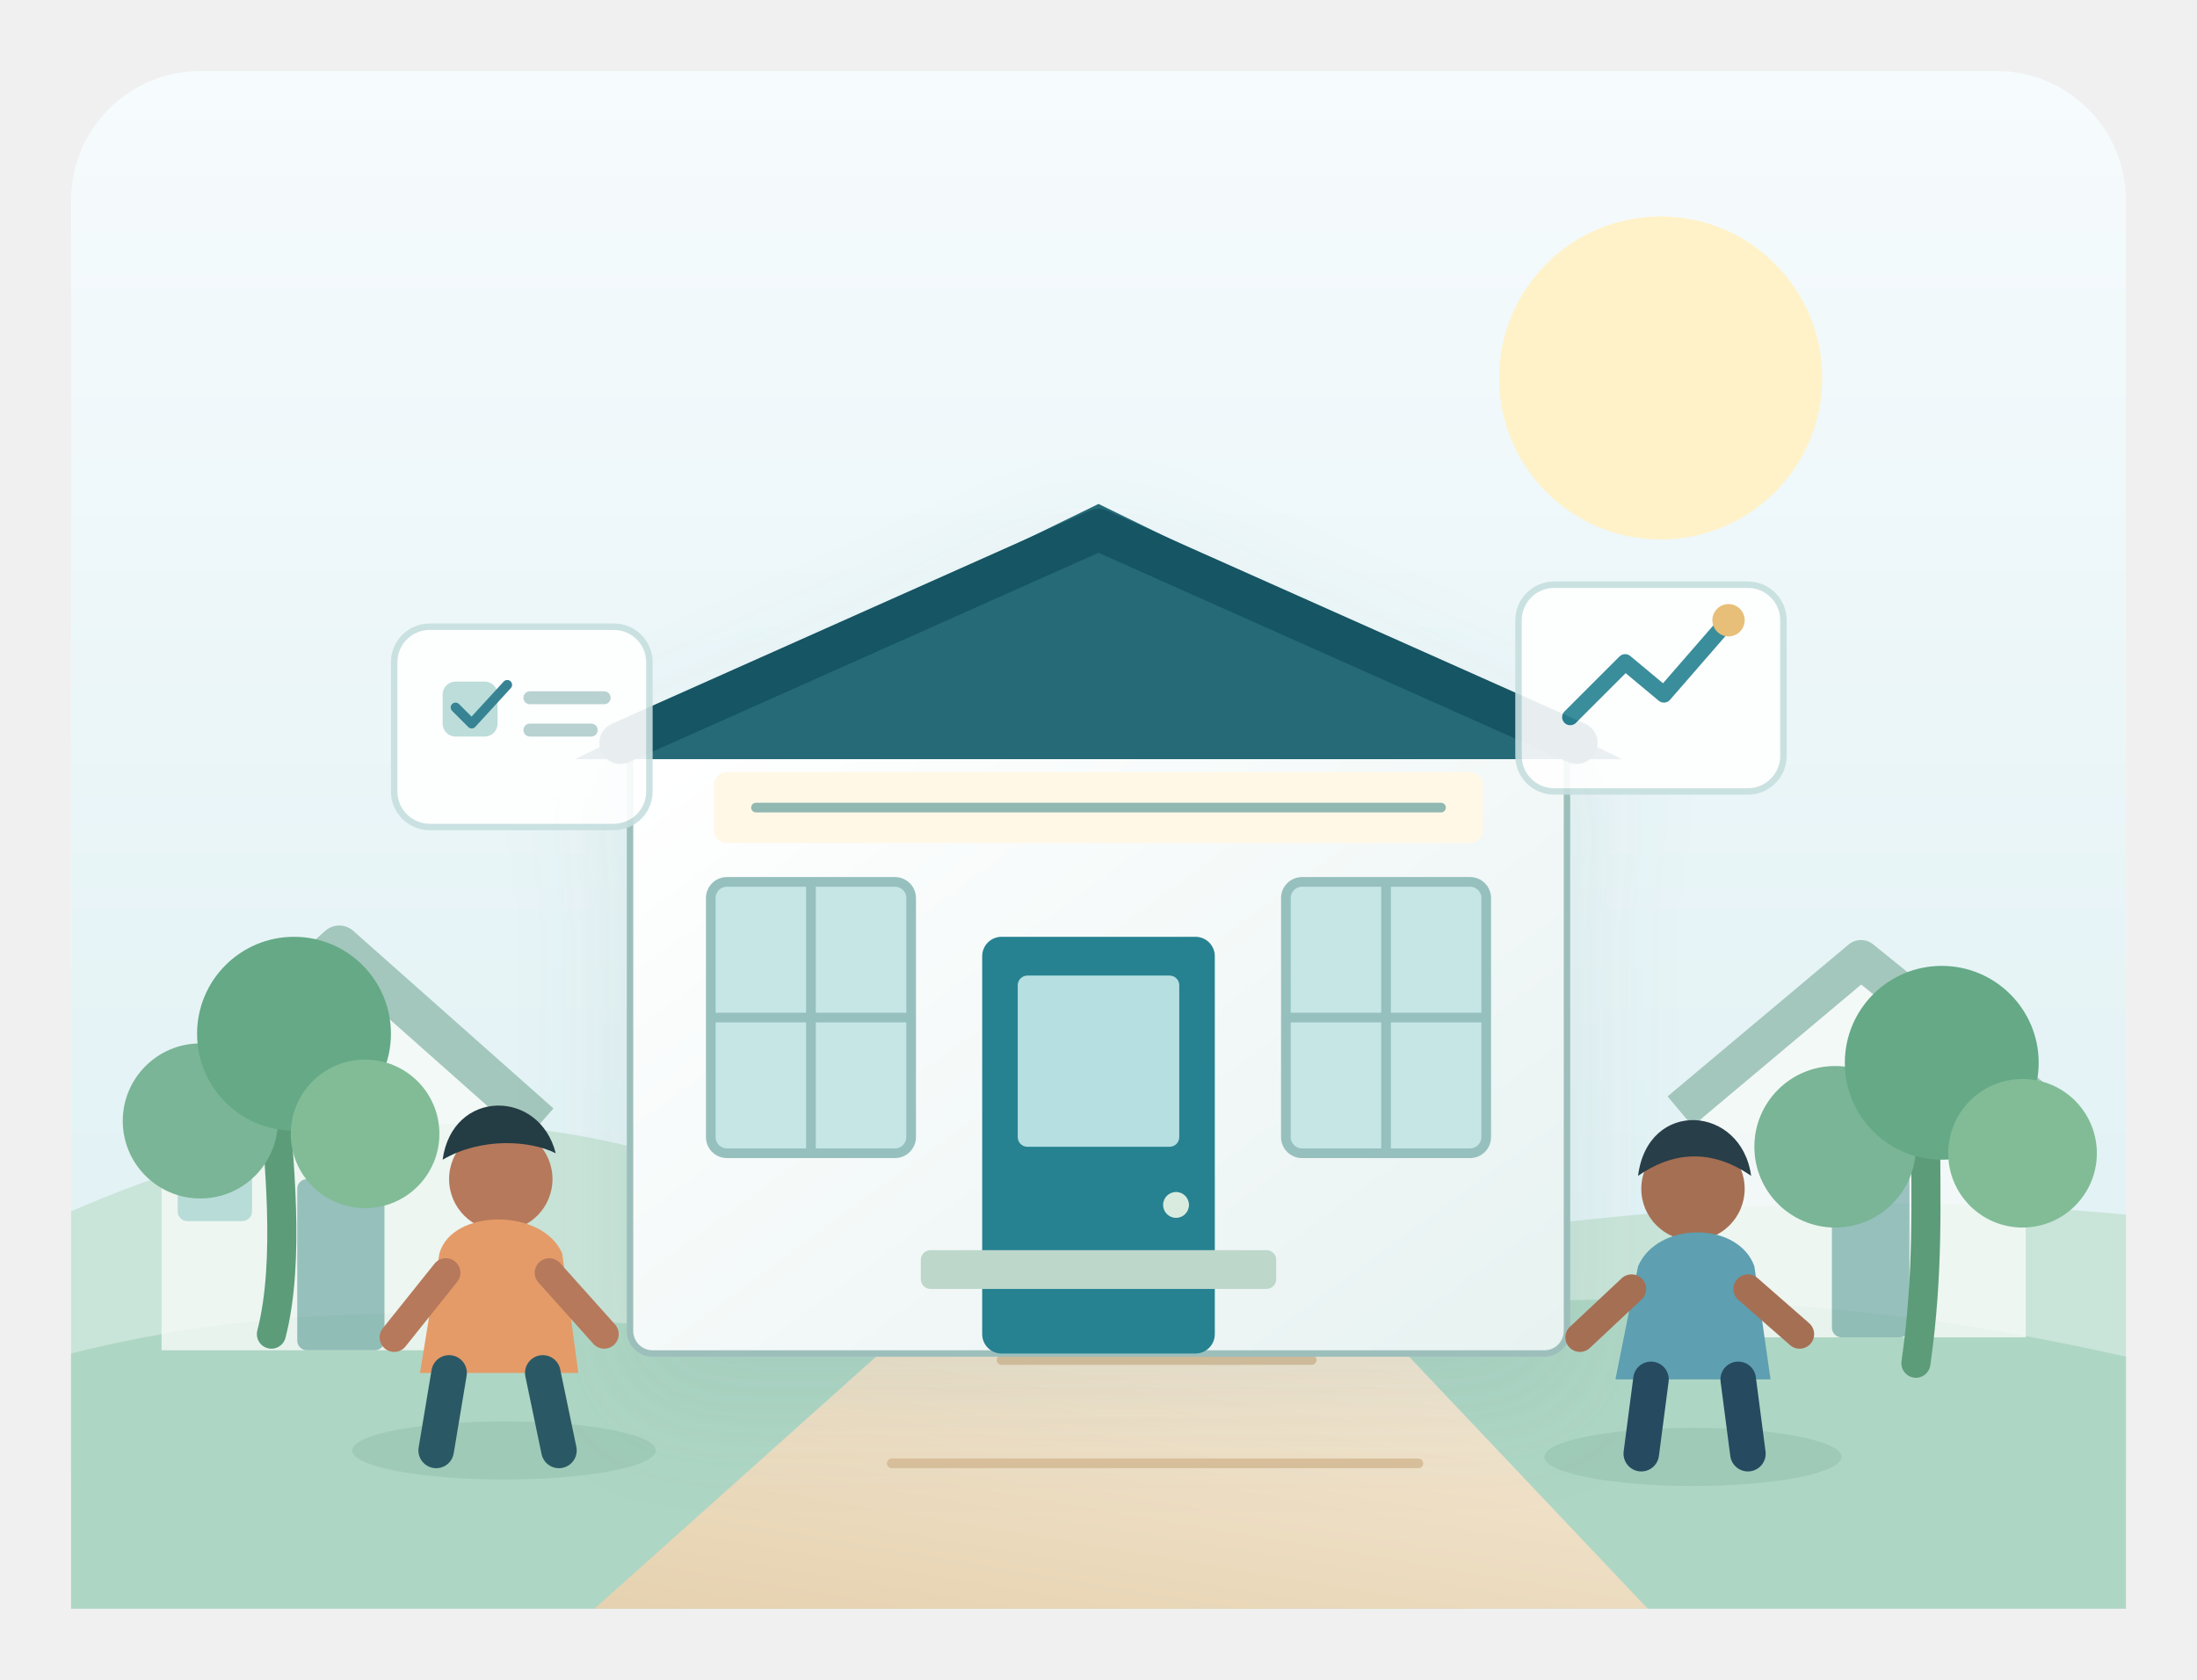
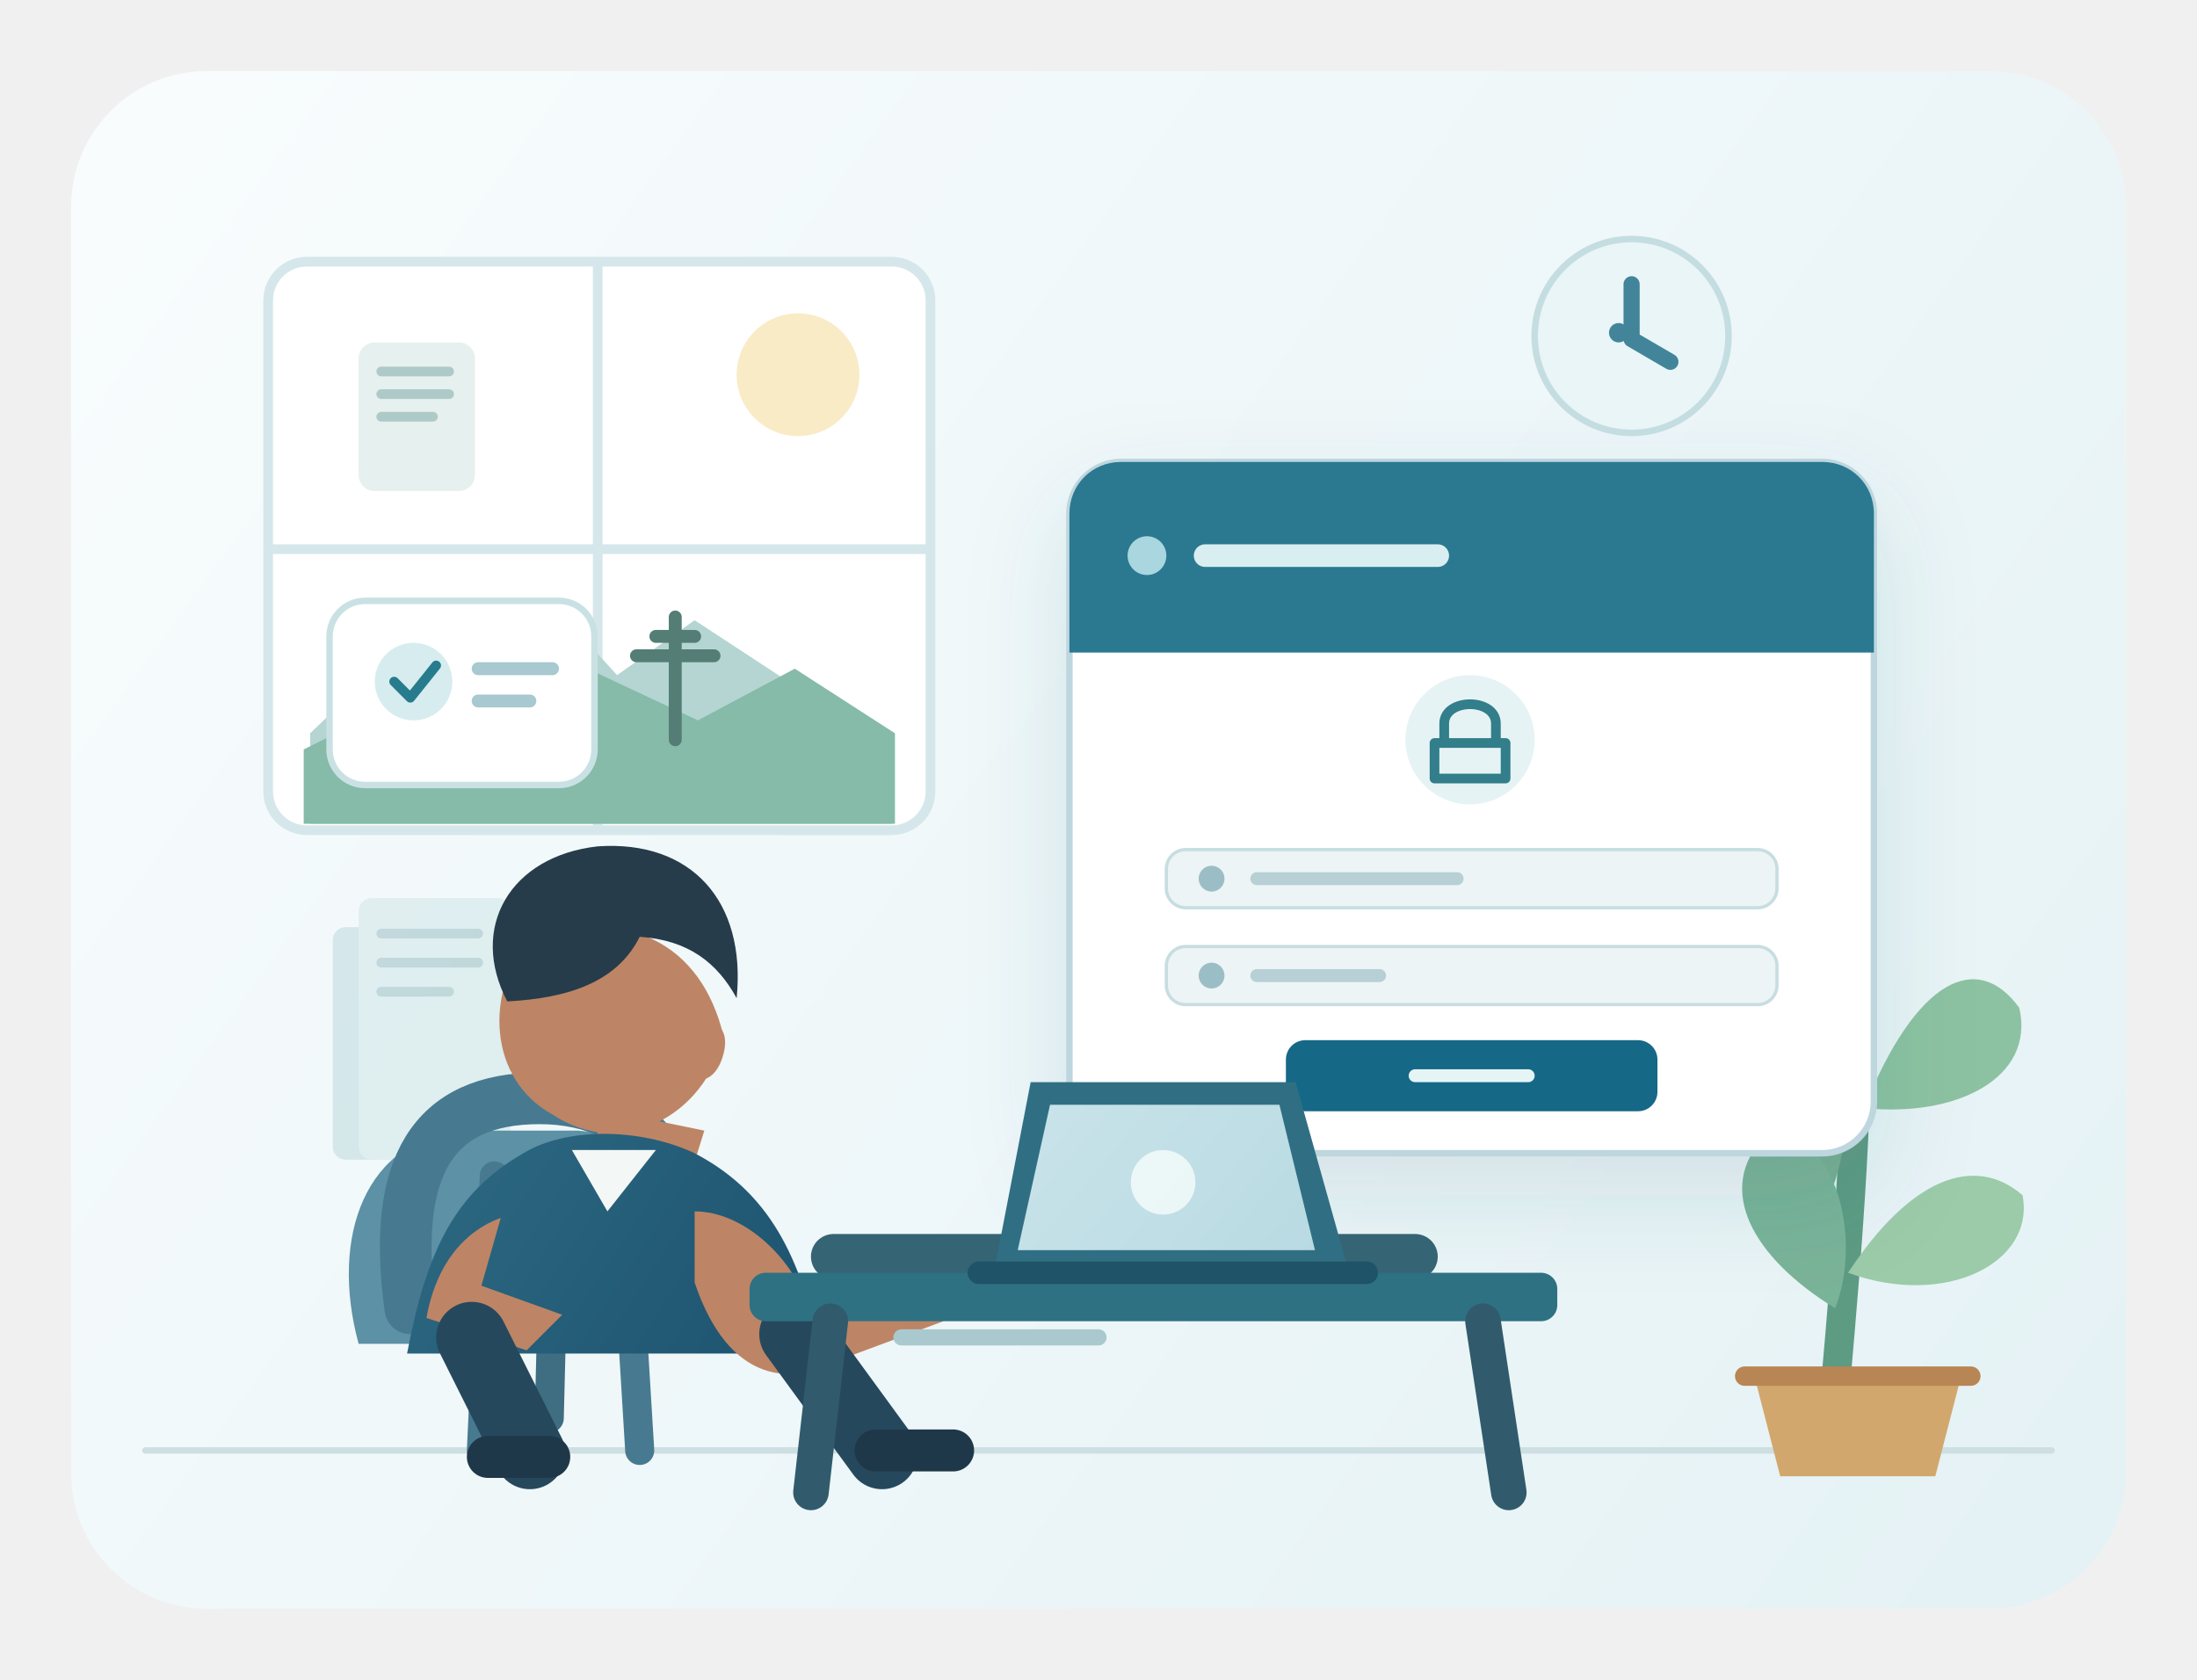
- <svg xmlns="http://www.w3.org/2000/svg" width="680" height="520" viewBox="0 0 680 520" fill="none" role="img" aria-label="Panchayat office and local community illustration">
+ <svg xmlns="http://www.w3.org/2000/svg" width="680" height="520" viewBox="0 0 680 520" fill="none" role="img" aria-label="Staff member signing in at a desk">
  <defs>
-     <linearGradient id="sky" x1="340" y1="28" x2="340" y2="483" gradientUnits="userSpaceOnUse">
-       <stop stop-color="#F6FBFD" />
-       <stop offset="1" stop-color="#DCEFF2" />
+     <linearGradient id="back" x1="40" y1="50" x2="626" y2="477" gradientUnits="userSpaceOnUse">
+       <stop stop-color="#F8FCFD" />
+       <stop offset="1" stop-color="#E5F2F5" />
    </linearGradient>
-     <linearGradient id="wall" x1="244" y1="210" x2="427" y2="460" gradientUnits="userSpaceOnUse">
-       <stop stop-color="#FFFFFF" />
-       <stop offset="1" stop-color="#E7F2F1" />
+     <linearGradient id="shirt" x1="137" y1="270" x2="325" y2="392" gradientUnits="userSpaceOnUse">
+       <stop stop-color="#316F87" />
+       <stop offset="1" stop-color="#184B69" />
    </linearGradient>
-     <linearGradient id="path" x1="359" y1="398" x2="338" y2="522" gradientUnits="userSpaceOnUse">
-       <stop stop-color="#F4E8D4" />
-       <stop offset="1" stop-color="#E6D2B0" />
+     <linearGradient id="screen" x1="346" y1="179" x2="560" y2="360" gradientUnits="userSpaceOnUse">
+       <stop stop-color="#D7EBF0" />
+       <stop offset="1" stop-color="#A8D1DB" />
    </linearGradient>
-     <filter id="shadow" x="105" y="80" width="475" height="430" filterUnits="userSpaceOnUse">
-       <feDropShadow dx="0" dy="14" stdDeviation="17" flood-color="#5C8C8B" flood-opacity=".13" />
+     <filter id="soft" x="60" y="55" width="565" height="430" filterUnits="userSpaceOnUse">
+       <feDropShadow dx="0" dy="12" stdDeviation="15" flood-color="#356477" flood-opacity=".13" />
    </filter>
  </defs>
-   <rect x="22" y="22" width="636" height="476" rx="40" fill="url(#sky)" />
-   <circle cx="514" cy="117" r="50" fill="#FFF2C9" />
-   <path d="M22 375C121 332 190 345 265 381C353 423 455 357 658 376V458C551 439 480 469 390 457C277 441 207 477 22 457V375Z" fill="#C9E4D8" />
-   <path d="M22 419C141 389 238 424 334 415C438 405 526 390 658 420V498H22V419Z" fill="#AED6C4" />
-   <path d="M289 404H421L510 498H184L289 404Z" fill="url(#path)" />
-   <path d="M310 421H406M276 453H439" stroke="#D9BF9A" stroke-width="3" stroke-linecap="round" />
-   <g opacity=".8">
-     <path d="M50 348L105 300L160 348V418H50V348Z" fill="#F6FAF8" />
-     <path d="M43 348L105 293L167 348" stroke="#92BBAE" stroke-width="13" stroke-linejoin="round" />
-     <rect x="92" y="365" width="27" height="53" rx="3" fill="#8AB7B4" />
-     <rect x="55" y="356" width="23" height="22" rx="3" fill="#B4D9D8" />
-     <path d="M527 345L576 303L627 345V414H527V345Z" fill="#F6FAF8" />
-     <path d="M520 344L576 297L634 344" stroke="#92BBAE" stroke-width="12" stroke-linejoin="round" />
-     <rect x="567" y="360" width="24" height="54" rx="3" fill="#8AB7B4" />
+   <rect x="22" y="22" width="636" height="476" rx="42" fill="url(#back)" />
+   <path d="M45 449H635" stroke="#CEDFE3" stroke-width="2" stroke-linecap="round" />
+   <rect x="83" y="81" width="205" height="176" rx="12" fill="#fff" stroke="#D5E7EB" stroke-width="3" />
+   <path d="M185 82V256M84 170H287" stroke="#D5E7EB" stroke-width="3" />
+   <path d="M96 227L120 204L140 216L170 186L191 209L215 192L276 232V255H96V227Z" fill="#B4D5D2" />
+   <path d="M94 232L130 214L154 228L184 208L216 223L246 207L277 227V255H94V232Z" fill="#85BBA8" />
+   <path d="M209 229V191M197 203H221M203 197H215" stroke="#537D75" stroke-width="4" stroke-linecap="round" />
+   <circle cx="247" cy="116" r="19" fill="#F9EBC6" />
+   <rect x="111" y="106" width="36" height="46" rx="5" fill="#E6F0EE" />
+   <path d="M118 115H139M118 122H139M118 129H134" stroke="#AECAC8" stroke-width="3" stroke-linecap="round" />
+   <g opacity=".65">
+     <rect x="103" y="287" width="47" height="72" rx="4" fill="#C5DDE1" />
+     <rect x="111" y="278" width="47" height="81" rx="4" fill="#D6E8EA" />
+     <path d="M118 289H148M118 298H148M118 307H139" stroke="#A7C6CB" stroke-width="3" stroke-linecap="round" />
  </g>
-   <g filter="url(#shadow)">
-     <rect x="195" y="230" width="290" height="189" rx="7" fill="url(#wall)" stroke="#9DBFBB" stroke-width="2" />
-     <path d="M178 235L340 156L502 235H178Z" fill="#286B77" />
-     <path d="M192 230L340 164L488 230" stroke="#135564" stroke-width="13" stroke-linecap="round" stroke-linejoin="round" />
-     <path d="M222 252H458" stroke="#CEE4DE" stroke-width="4" />
-     <rect x="220" y="273" width="62" height="84" rx="5" fill="#C6E6E6" stroke="#96C0BE" stroke-width="3" />
-     <path d="M251 273V357M220 315H282" stroke="#96C0BE" stroke-width="3" />
-     <rect x="398" y="273" width="62" height="84" rx="5" fill="#C6E6E6" stroke="#96C0BE" stroke-width="3" />
-     <path d="M429 273V357M398 315H460" stroke="#96C0BE" stroke-width="3" />
-     <rect x="304" y="290" width="72" height="129" rx="6" fill="#278291" />
-     <rect x="315" y="302" width="50" height="53" rx="3" fill="#B6DFE1" />
-     <circle cx="364" cy="373" r="4" fill="#D9EBDF" />
-     <rect x="285" y="387" width="110" height="12" rx="3" fill="#BDD7CB" />
-     <rect x="221" y="239" width="238" height="22" rx="4" fill="#FFF8E7" />
-     <path d="M234 250H446" stroke="#91B8B1" stroke-width="3" stroke-linecap="round" />
+   <path d="M568 430C572 385 576 335 574 304" stroke="#5D9B83" stroke-width="9" stroke-linecap="round" />
+   <path d="M566 371C537 346 534 321 552 308C569 305 578 342 566 371Z" fill="#74AF92" />
+   <path d="M577 343C593 303 612 294 625 312C630 334 605 346 577 343Z" fill="#8CC2A1" />
+   <path d="M568 405C542 389 531 368 546 352C567 347 577 382 568 405Z" fill="#79B398" />
+   <path d="M572 394C591 365 611 357 626 370C630 391 602 405 572 394Z" fill="#9BCBA9" />
+   <path d="M543 426H607L599 457H551L543 426Z" fill="#D2A76D" />
+   <path d="M540 426H610" stroke="#B78654" stroke-width="6" stroke-linecap="round" />
+   <g filter="url(#soft)">
+     <rect x="331" y="143" width="249" height="214" rx="16" fill="#fff" stroke="#BED6DE" stroke-width="2" />
+     <path d="M347 143H564C573 143 580 150 580 159V202H331V159C331 150 338 143 347 143Z" fill="#2C7990" />
+     <circle cx="355" cy="172" r="6" fill="#A9D6DF" />
+     <path d="M373 172H445" stroke="#D8EEF0" stroke-width="7" stroke-linecap="round" />
+     <circle cx="455" cy="229" r="20" fill="#E6F3F4" />
+     <path d="M447 230V224C447 216 463 216 463 224V230M444 230H466V241H444V230Z" stroke="#317E8B" stroke-width="3" stroke-linejoin="round" />
+     <rect x="361" y="263" width="189" height="18" rx="6" fill="#EDF4F5" stroke="#C7DDE1" />
+     <circle cx="375" cy="272" r="4" fill="#9BBEC6" />
+     <path d="M389 272H451" stroke="#B6D0D5" stroke-width="4" stroke-linecap="round" />
+     <rect x="361" y="293" width="189" height="18" rx="6" fill="#EDF4F5" stroke="#C7DDE1" />
+     <circle cx="375" cy="302" r="4" fill="#9BBEC6" />
+     <path d="M389 302H427" stroke="#B6D0D5" stroke-width="4" stroke-linecap="round" />
+     <rect x="398" y="322" width="115" height="22" rx="6" fill="#176887" />
+     <path d="M438 333H473" stroke="#E5F5F6" stroke-width="4" stroke-linecap="round" />
  </g>
  <g>
-     <path d="M84 413C90 390 86 357 85 341" stroke="#5C9C79" stroke-width="9" stroke-linecap="round" />
-     <circle cx="62" cy="347" r="24" fill="#79B596" />
-     <circle cx="91" cy="320" r="30" fill="#65A986" />
-     <circle cx="113" cy="351" r="23" fill="#81BC97" />
-     <path d="M593 422C597 394 596 372 596 348" stroke="#5C9C79" stroke-width="9" stroke-linecap="round" />
-     <circle cx="568" cy="355" r="25" fill="#79B596" />
-     <circle cx="601" cy="329" r="30" fill="#65A986" />
-     <circle cx="626" cy="357" r="23" fill="#81BC97" />
+     <path d="M111 416C102 383 113 352 144 350H179C206 352 217 378 207 416H111Z" fill="#5D91A5" />
+     <path d="M127 405C121 361 134 340 167 340C201 340 217 366 212 405" stroke="#477A90" stroke-width="16" stroke-linecap="round" />
+     <path d="M153 364L149 449M193 367L198 449" stroke="#477A90" stroke-width="9" stroke-linecap="round" />
+     <path d="M172 359L170 439" stroke="#3F6D81" stroke-width="9" stroke-linecap="round" />
+     <path d="M164 290C193 281 217 291 224 321C218 346 192 359 171 345C151 334 150 307 164 290Z" fill="#BD8565" />
+     <path d="M157 310C145 287 158 265 185 262C214 260 231 279 228 309C222 298 213 291 198 290C191 304 176 309 157 310Z" fill="#263C4A" />
+     <path d="M213 319C221 314 226 318 224 326C222 334 217 336 212 333" fill="#BD8565" />
+     <path d="M184 343L186 360L213 366L218 350" fill="#BD8565" />
+     <path d="M162 357C175 349 198 349 215 357C238 369 248 389 254 419H126C132 387 141 369 162 357Z" fill="url(#shirt)" />
+     <path d="M177 356L188 375L203 356" fill="#F3F7F5" />
+     <path d="M215 375C230 375 245 389 250 404L281 398L292 409L249 425C230 428 220 412 215 397" fill="#BD8565" />
+     <path d="M155 377C144 381 135 391 132 408L163 418L174 407L149 398" fill="#BD8565" />
+     <path d="M246 413L273 450M146 414L164 450" stroke="#26485D" stroke-width="22" stroke-linecap="round" />
+     <path d="M271 449L295 449M151 451L170 451" stroke="#1F3849" stroke-width="13" stroke-linecap="round" />
  </g>
  <g>
-     <ellipse cx="156" cy="449" rx="47" ry="9" fill="#73A995" opacity=".25" />
-     <circle cx="155" cy="365" r="16" fill="#B6795B" />
-     <path d="M137 359C140 337 167 337 172 357C164 353 149 352 137 359Z" fill="#243C44" />
-     <path d="M136 388C140 374 168 374 174 388L179 425H130L136 388Z" fill="#E49B68" />
-     <path d="M139 425L135 449M168 425L173 449" stroke="#2A5965" stroke-width="11" stroke-linecap="round" />
-     <path d="M138 394L122 414M170 394L187 413" stroke="#B6795B" stroke-width="9" stroke-linecap="round" />
-     <ellipse cx="524" cy="451" rx="46" ry="9" fill="#73A995" opacity=".25" />
-     <circle cx="524" cy="368" r="16" fill="#A56F54" />
-     <path d="M507 364C510 340 539 342 542 364C529 355 517 357 507 364Z" fill="#283E48" />
-     <path d="M507 392C513 378 538 378 543 392L548 427H500L507 392Z" fill="#5E9FB1" />
-     <path d="M511 427L508 450M538 427L541 450" stroke="#264A5F" stroke-width="11" stroke-linecap="round" />
-     <path d="M505 399L489 414M541 399L557 413" stroke="#A56F54" stroke-width="9" stroke-linecap="round" />
+     <path d="M258 389H438" stroke="#356474" stroke-width="14" stroke-linecap="round" />
+     <rect x="232" y="394" width="250" height="15" rx="5" fill="#2E7182" />
+     <path d="M257 409L251 462M459 409L467 462" stroke="#315B6C" stroke-width="11" stroke-linecap="round" />
+     <path d="M308 392L319 335H401L417 392H308Z" fill="#306F83" />
+     <path d="M315 387L325 342H396L407 387H315Z" fill="url(#screen)" />
+     <circle cx="360" cy="366" r="10" fill="#F6FCFB" opacity=".8" />
+     <path d="M303 394H423" stroke="#1F5367" stroke-width="7" stroke-linecap="round" />
+     <path d="M279 414H340" stroke="#A9C9CE" stroke-width="5" stroke-linecap="round" />
  </g>
-   <g opacity=".9">
-     <rect x="470" y="181" width="82" height="64" rx="11" fill="#fff" stroke="#C7DFDF" stroke-width="2" />
-     <path d="M486 222L503 205L515 215L535 192" stroke="#278291" stroke-width="5" stroke-linecap="round" stroke-linejoin="round" />
-     <circle cx="535" cy="192" r="5" fill="#E8B96A" />
-     <rect x="122" y="194" width="79" height="62" rx="11" fill="#fff" stroke="#C7DFDF" stroke-width="2" />
-     <rect x="137" y="211" width="17" height="17" rx="4" fill="#B7DAD7" />
-     <path d="M141 219L146 224L157 212" stroke="#237789" stroke-width="3" stroke-linecap="round" stroke-linejoin="round" />
-     <path d="M164 216H187M164 226H183" stroke="#B3CECD" stroke-width="4" stroke-linecap="round" />
+   <g>
+     <circle cx="505" cy="104" r="30" fill="#E9F5F6" stroke="#C4DDE1" stroke-width="2" />
+     <path d="M505 88V105L517 112" stroke="#42859A" stroke-width="5" stroke-linecap="round" stroke-linejoin="round" />
+     <circle cx="501" cy="103" r="3" fill="#42859A" />
+     <rect x="102" y="186" width="82" height="57" rx="11" fill="#fff" stroke="#CAE1E4" stroke-width="2" />
+     <circle cx="128" cy="211" r="12" fill="#D7ECEF" />
+     <path d="M122 211L127 216L135 206" stroke="#267C8C" stroke-width="3" stroke-linecap="round" stroke-linejoin="round" />
+     <path d="M148 207H171M148 217H164" stroke="#A7C9CF" stroke-width="4" stroke-linecap="round" />
  </g>
</svg>
